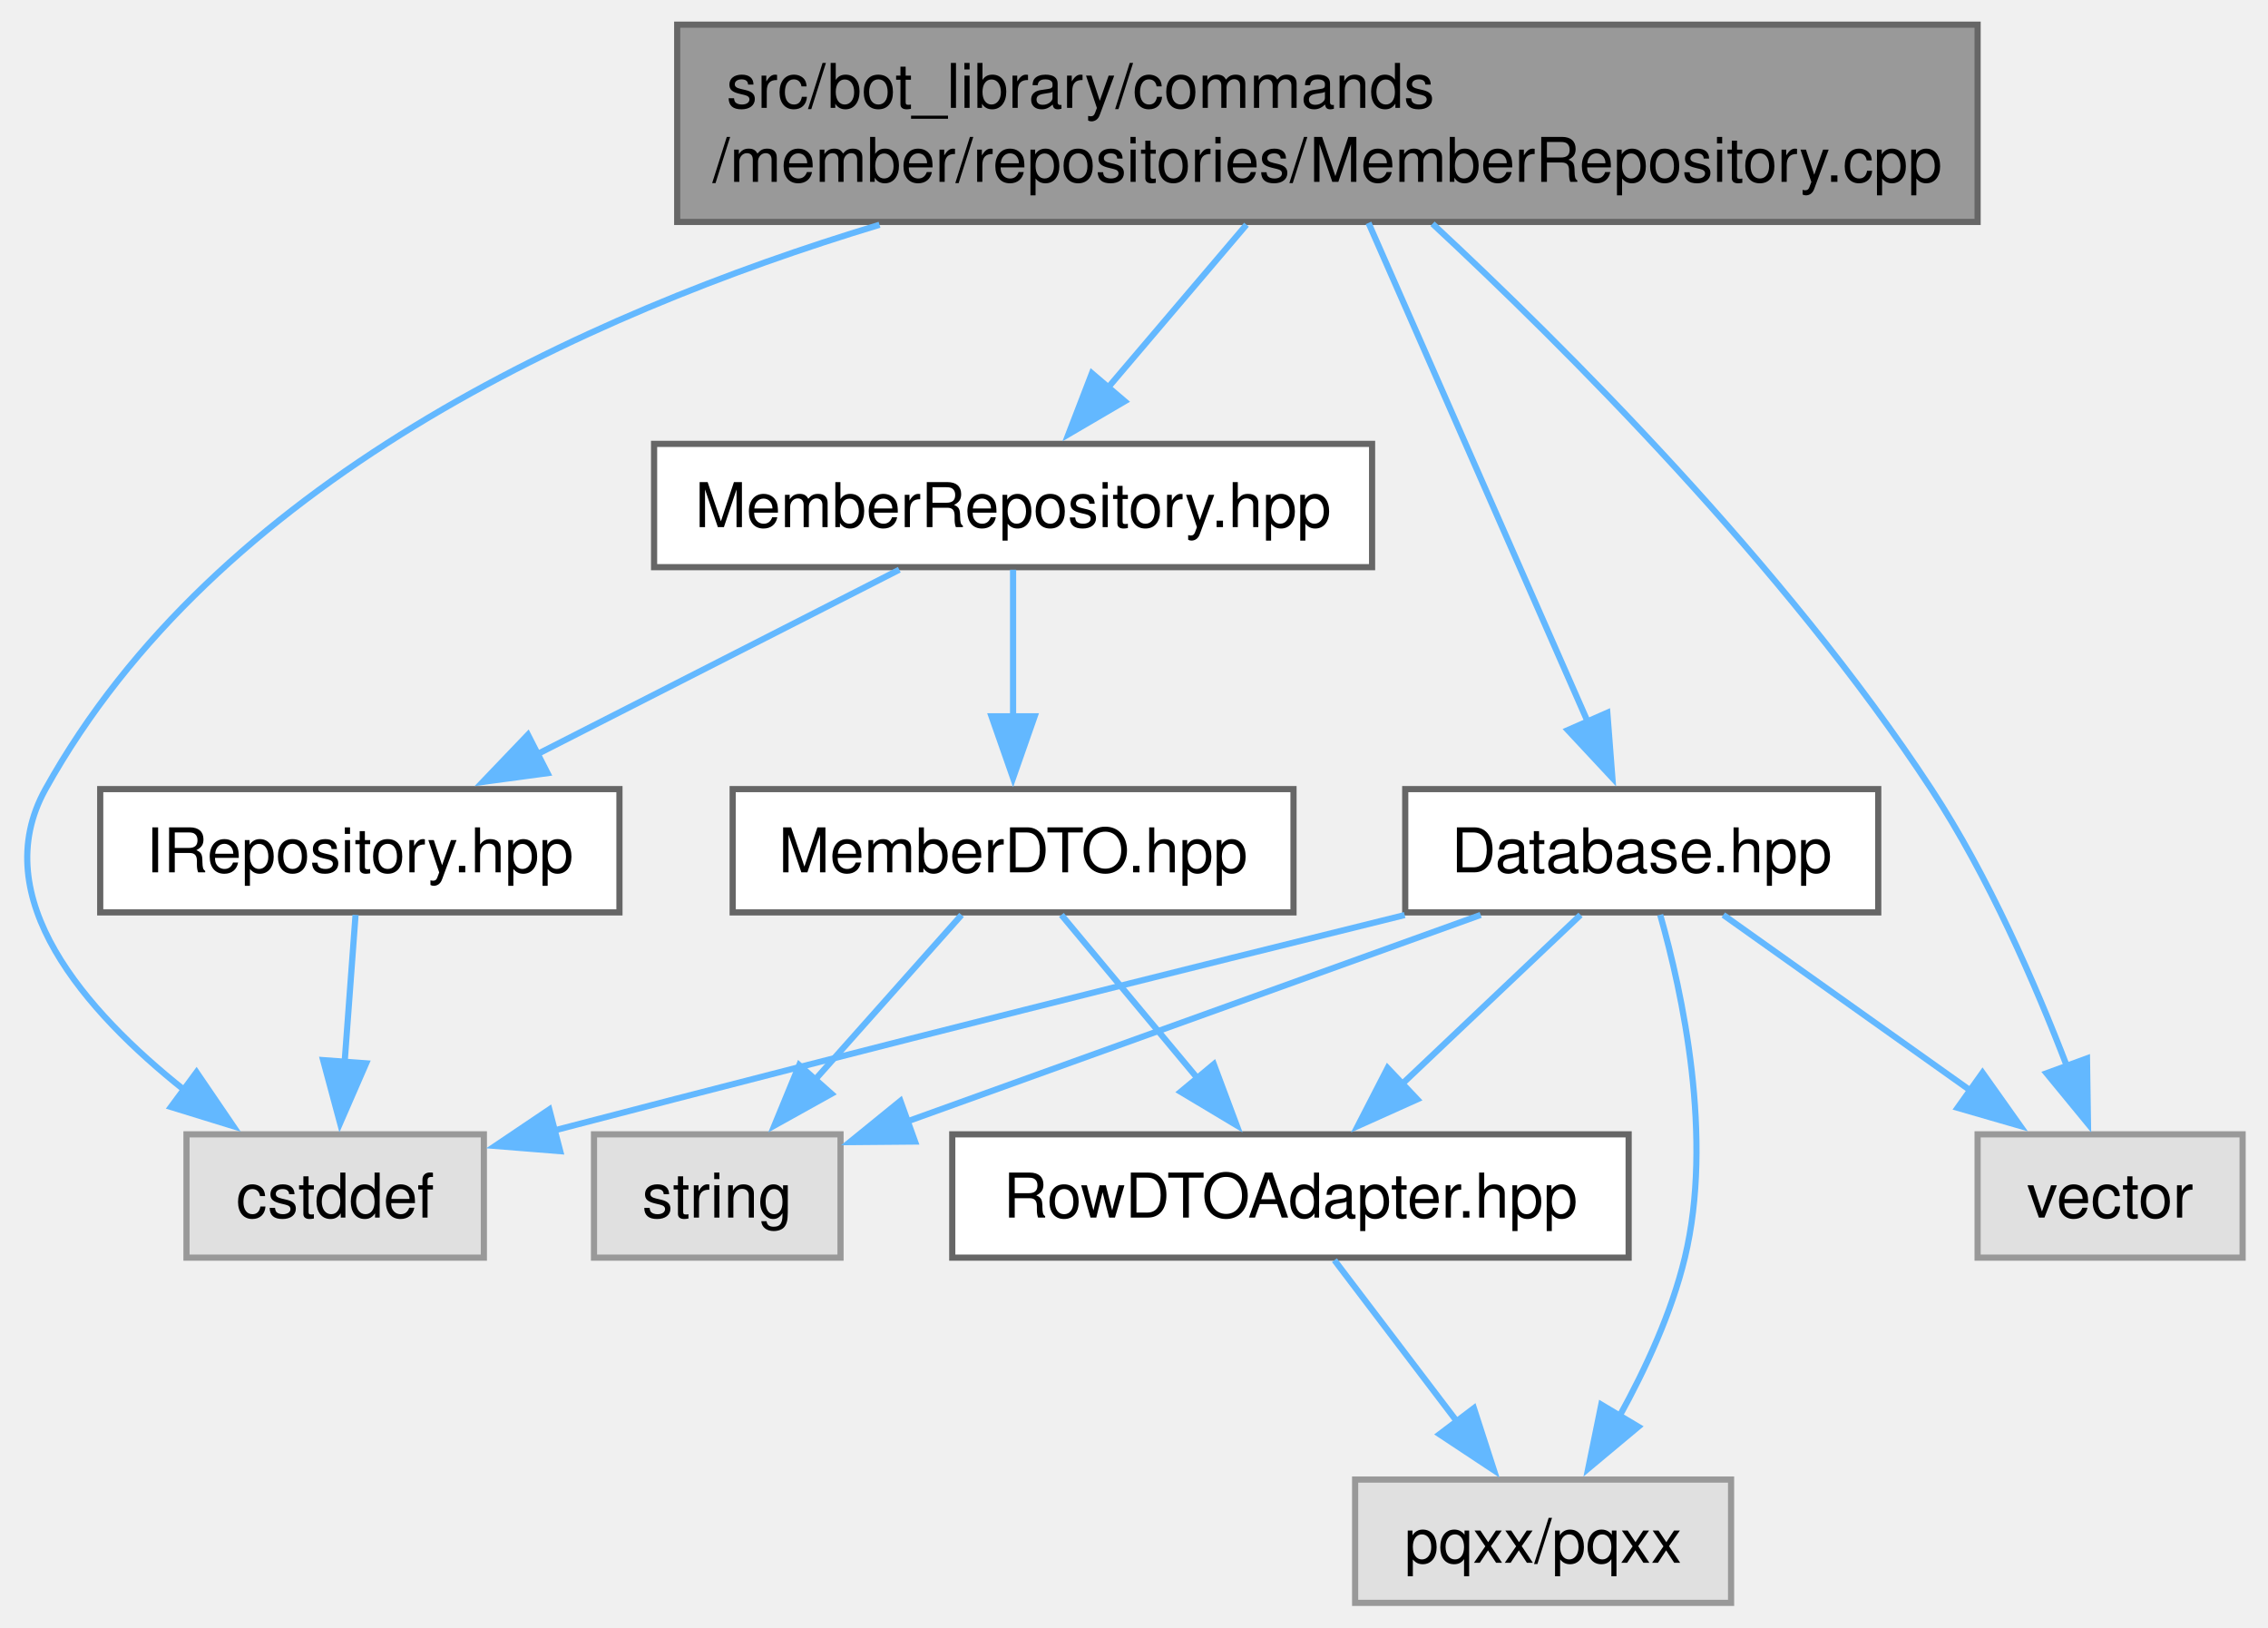
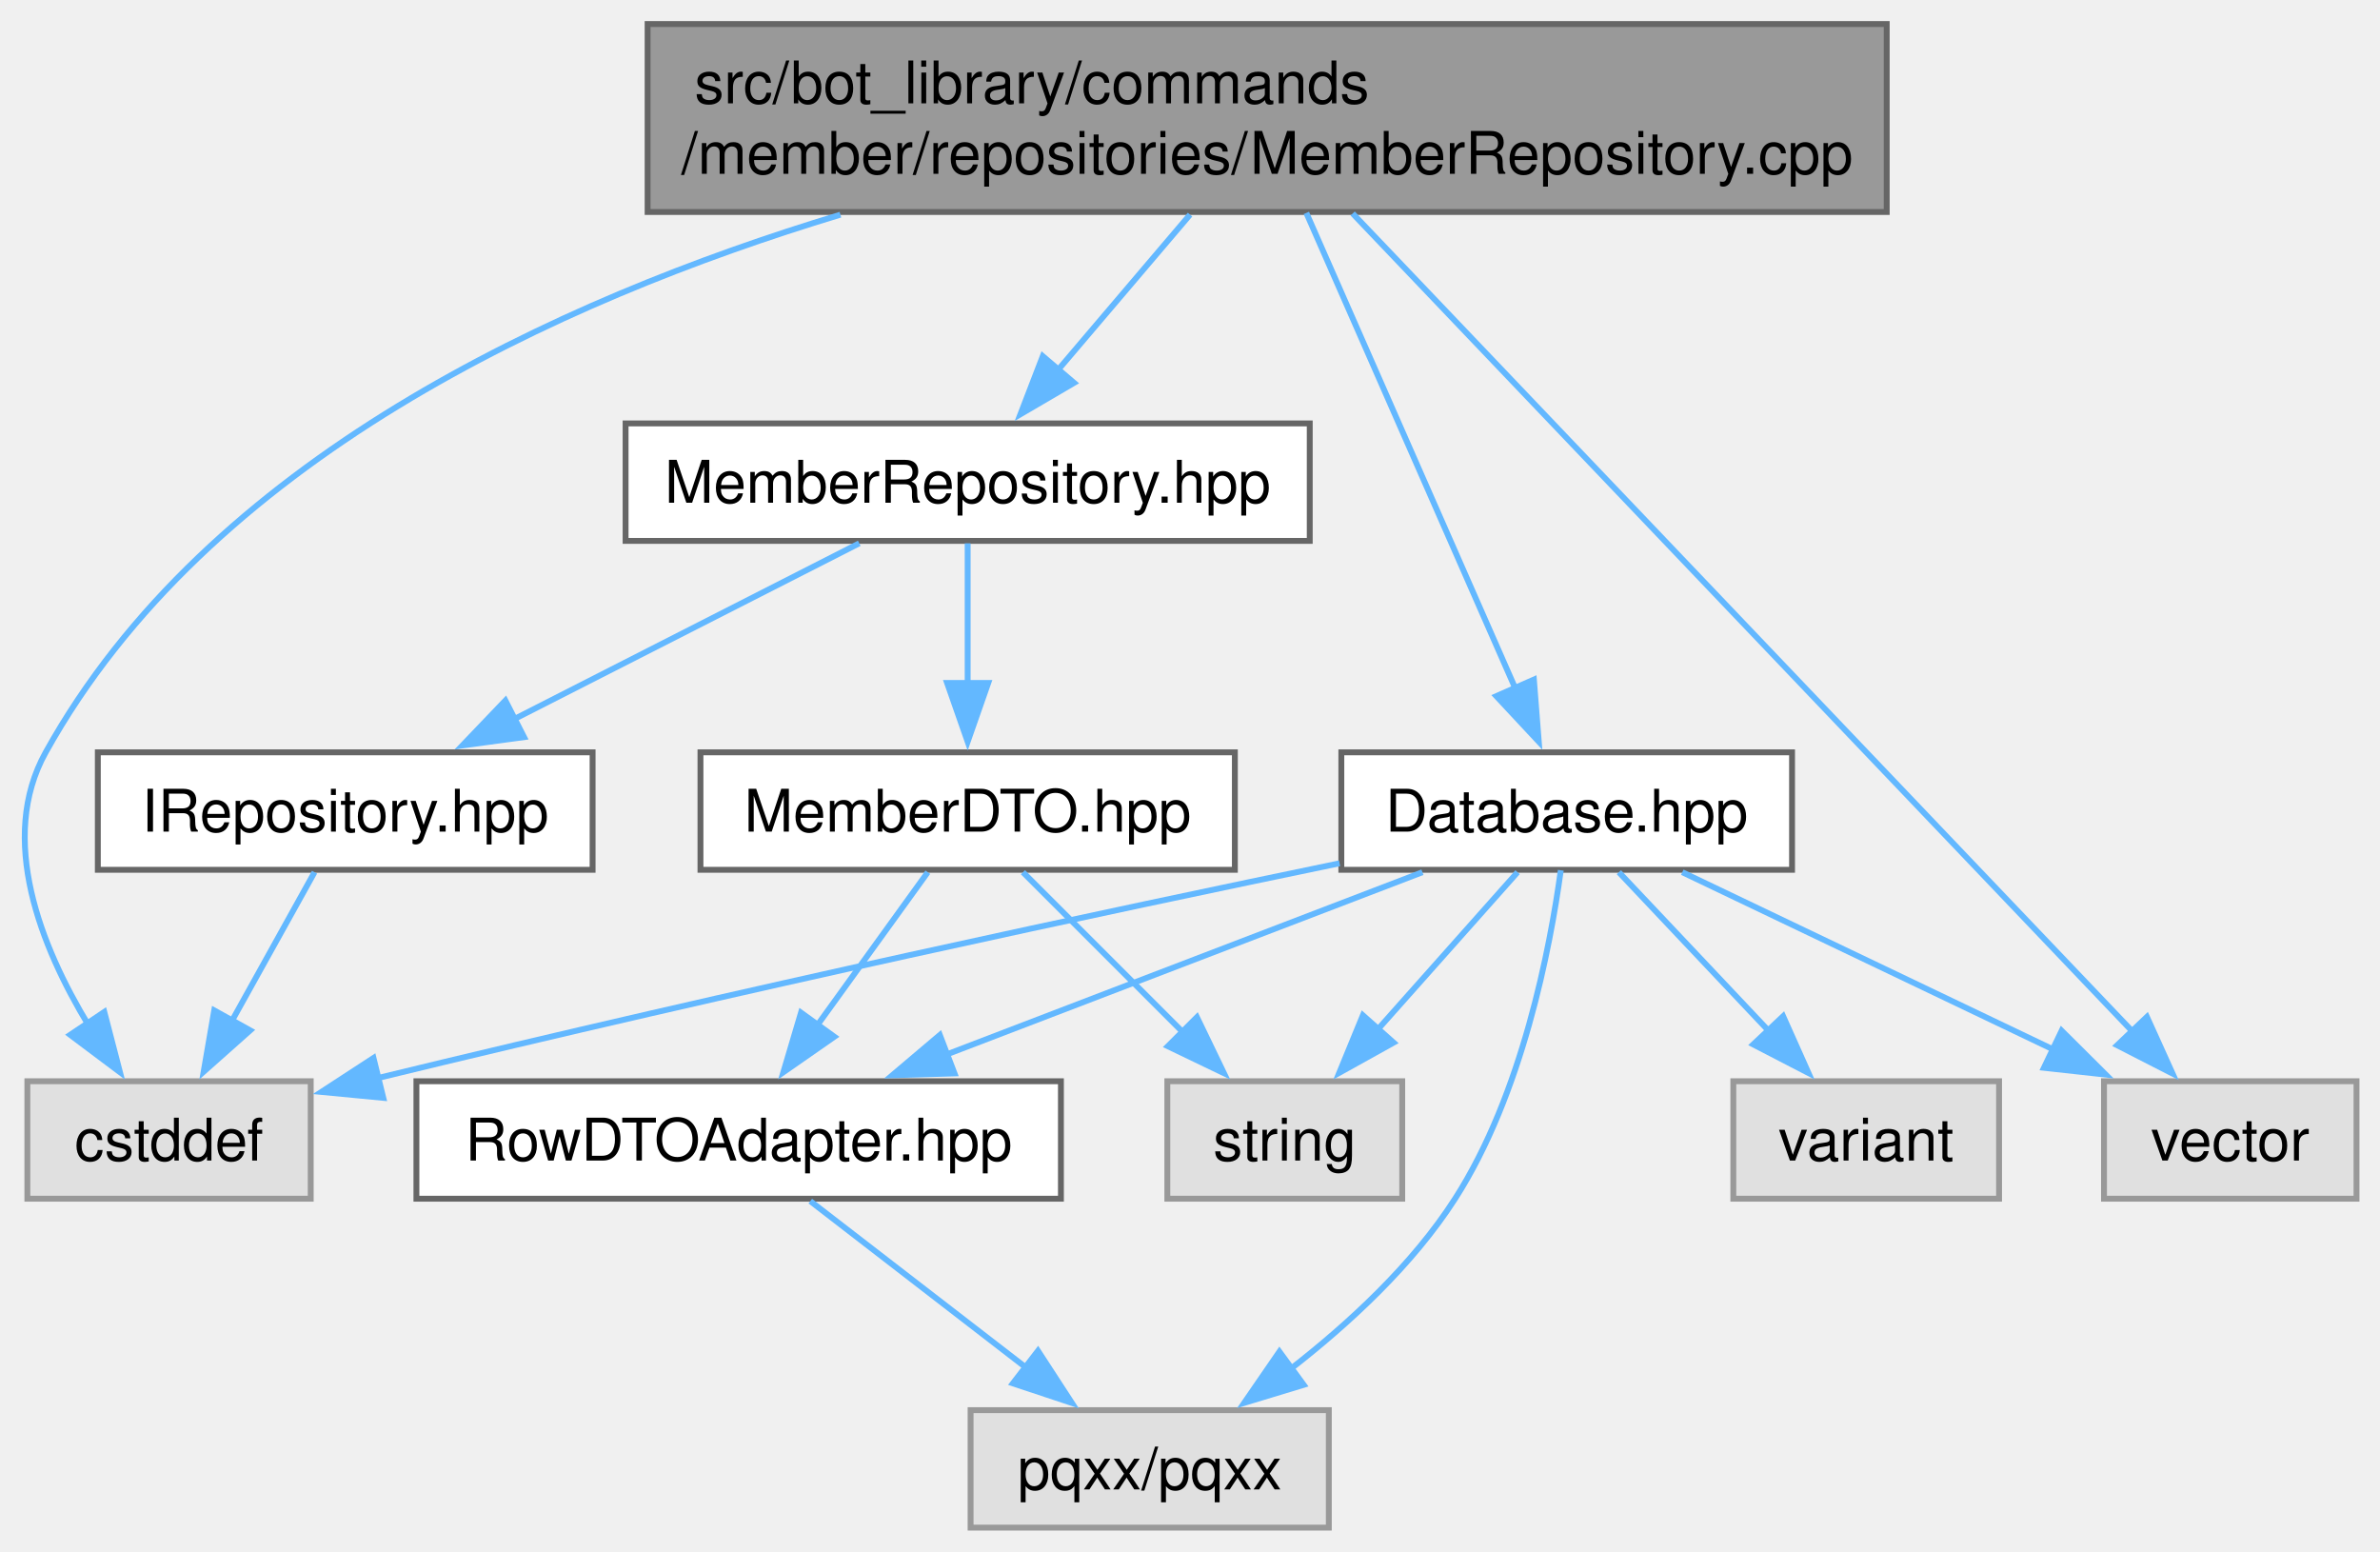
- <svg xmlns="http://www.w3.org/2000/svg" xmlns:xlink="http://www.w3.org/1999/xlink" width="368pt" height="264pt" viewBox="0.00 0.00 367.76 264.00">
+ <svg xmlns="http://www.w3.org/2000/svg" xmlns:xlink="http://www.w3.org/1999/xlink" width="405pt" height="264pt" viewBox="0.00 0.00 405.28 264.00">
  <g id="graph0" class="graph" transform="scale(1 1) rotate(0) translate(4 260)">
    <g id="Node000001" class="node">
      <g id="a_Node000001">
        <a xlink:title=" ">
-           <polygon fill="#999999" stroke="#666666" points="316.76,-256 105.76,-256 105.76,-224 316.76,-224 316.76,-256" />
-           <text text-anchor="start" x="113.76" y="-242.5" font-family="Helvetica,sans-Serif" font-size="10.00">src/bot_library/commands</text>
-           <text text-anchor="middle" x="211.26" y="-230.5" font-family="Helvetica,sans-Serif" font-size="10.00">/member/repositories/MemberRepository.cpp</text>
+           <polygon fill="#999999" stroke="#666666" points="317.28,-256 106.28,-256 106.28,-224 317.28,-224 317.28,-256" />
+           <text text-anchor="start" x="114.28" y="-242.5" font-family="Helvetica,sans-Serif" font-size="10.00">src/bot_library/commands</text>
+           <text text-anchor="middle" x="211.78" y="-230.5" font-family="Helvetica,sans-Serif" font-size="10.00">/member/repositories/MemberRepository.cpp</text>
        </a>
      </g>
    </g>
    <g id="Node000002" class="node">
      <g id="a_Node000002">
        <a xlink:href="MemberRepository_8hpp.html" target="_top" xlink:title=" ">
-           <polygon fill="white" stroke="#666666" points="218.51,-188 102.01,-188 102.01,-168 218.51,-168 218.51,-188" />
-           <text text-anchor="middle" x="160.26" y="-174.5" font-family="Helvetica,sans-Serif" font-size="10.00">MemberRepository.hpp</text>
+           <polygon fill="white" stroke="#666666" points="219.03,-188 102.53,-188 102.53,-168 219.03,-168 219.03,-188" />
+           <text text-anchor="middle" x="160.78" y="-174.5" font-family="Helvetica,sans-Serif" font-size="10.00">MemberRepository.hpp</text>
        </a>
      </g>
    </g>
    <g id="edge1_Node000001_Node000002" class="edge">
      <g id="a_edge1_Node000001_Node000002">
        <a xlink:title=" ">
-           <path fill="none" stroke="#63b8ff" d="M198.13,-223.55C191.27,-215.48 182.83,-205.55 175.66,-197.12" />
-           <polygon fill="#63b8ff" stroke="#63b8ff" points="178.38,-194.91 169.24,-189.56 173.05,-199.45 178.38,-194.91" />
+           <path fill="none" stroke="#63b8ff" d="M198.65,-223.55C191.79,-215.48 183.35,-205.55 176.18,-197.12" />
+           <polygon fill="#63b8ff" stroke="#63b8ff" points="178.9,-194.91 169.76,-189.56 173.57,-199.45 178.9,-194.91" />
        </a>
      </g>
    </g>
    <g id="Node000004" class="node">
      <g id="a_Node000004">
        <a xlink:title=" ">
-           <polygon fill="#e0e0e0" stroke="#999999" points="74.39,-76 26.14,-76 26.14,-56 74.39,-56 74.39,-76" />
-           <text text-anchor="middle" x="50.26" y="-62.5" font-family="Helvetica,sans-Serif" font-size="10.00">cstddef</text>
-         </a>
-       </g>
-     </g>
-     <g id="edge14_Node000001_Node000004" class="edge">
-       <g id="a_edge14_Node000001_Node000004">
-         <a xlink:title=" ">
-           <path fill="none" stroke="#63b8ff" d="M138.59,-223.54C90.28,-208.94 30.82,-181.61 3.26,-132 -6.52,-114.4 9.75,-95.94 25.76,-83.21" />
-           <polygon fill="#63b8ff" stroke="#63b8ff" points="27.77,-86.08 33.74,-77.32 23.61,-80.44 27.77,-86.08" />
+           <polygon fill="#e0e0e0" stroke="#999999" points="48.91,-76 0.66,-76 0.66,-56 48.91,-56 48.91,-76" />
+           <text text-anchor="middle" x="24.78" y="-62.5" font-family="Helvetica,sans-Serif" font-size="10.00">cstddef</text>
+         </a>
+       </g>
+     </g>
+     <g id="edge15_Node000001_Node000004" class="edge">
+       <g id="a_edge15_Node000001_Node000004">
+         <a xlink:title=" ">
+           <path fill="none" stroke="#63b8ff" d="M139.11,-223.54C90.8,-208.94 31.34,-181.61 3.78,-132 -4.39,-117.3 2.95,-98.93 11.11,-85.48" />
+           <polygon fill="#63b8ff" stroke="#63b8ff" points="13.76,-87.8 16.43,-77.54 7.95,-83.9 13.76,-87.8" />
        </a>
      </g>
    </g>
    <g id="Node000009" class="node">
      <g id="a_Node000009">
        <a xlink:href="Database_8hpp.html" target="_top" xlink:title=" ">
-           <polygon fill="white" stroke="#666666" points="300.64,-132 223.89,-132 223.89,-112 300.64,-112 300.64,-132" />
-           <text text-anchor="middle" x="262.26" y="-118.5" font-family="Helvetica,sans-Serif" font-size="10.00">Database.hpp</text>
+           <polygon fill="white" stroke="#666666" points="301.16,-132 224.41,-132 224.41,-112 301.16,-112 301.16,-132" />
+           <text text-anchor="middle" x="262.78" y="-118.5" font-family="Helvetica,sans-Serif" font-size="10.00">Database.hpp</text>
        </a>
      </g>
    </g>
    <g id="edge8_Node000001_Node000009" class="edge">
      <g id="a_edge8_Node000001_Node000009">
        <a xlink:title=" ">
-           <path fill="none" stroke="#63b8ff" d="M217.93,-223.84C227.08,-203.03 243.53,-165.61 253.61,-142.67" />
-           <polygon fill="#63b8ff" stroke="#63b8ff" points="256.68,-144.39 257.5,-133.82 250.27,-141.57 256.68,-144.39" />
-         </a>
-       </g>
-     </g>
-     <g id="Node000010" class="node">
-       <g id="a_Node000010">
-         <a xlink:title=" ">
-           <polygon fill="#e0e0e0" stroke="#999999" points="359.76,-76 316.76,-76 316.76,-56 359.76,-56 359.76,-76" />
-           <text text-anchor="middle" x="338.26" y="-62.5" font-family="Helvetica,sans-Serif" font-size="10.00">vector</text>
-         </a>
-       </g>
-     </g>
-     <g id="edge15_Node000001_Node000010" class="edge">
-       <g id="a_edge15_Node000001_Node000010">
-         <a xlink:title=" ">
-           <path fill="none" stroke="#63b8ff" d="M228.32,-223.7C249.43,-204.08 285.5,-168.23 309.26,-132 318.5,-117.92 326.12,-100.41 331.23,-87.11" />
-           <polygon fill="#63b8ff" stroke="#63b8ff" points="334.51,-88.32 334.67,-77.72 327.94,-85.91 334.51,-88.32" />
+           <path fill="none" stroke="#63b8ff" d="M218.45,-223.84C227.6,-203.03 244.05,-165.61 254.13,-142.67" />
+           <polygon fill="#63b8ff" stroke="#63b8ff" points="257.2,-144.39 258.03,-133.82 250.8,-141.57 257.2,-144.39" />
+         </a>
+       </g>
+     </g>
+     <g id="Node000011" class="node">
+       <g id="a_Node000011">
+         <a xlink:title=" ">
+           <polygon fill="#e0e0e0" stroke="#999999" points="397.28,-76 354.28,-76 354.28,-56 397.28,-56 397.28,-76" />
+           <text text-anchor="middle" x="375.78" y="-62.5" font-family="Helvetica,sans-Serif" font-size="10.00">vector</text>
+         </a>
+       </g>
+     </g>
+     <g id="edge16_Node000001_Node000011" class="edge">
+       <g id="a_edge16_Node000001_Node000011">
+         <a xlink:title=" ">
+           <path fill="none" stroke="#63b8ff" d="M226.34,-223.74C256.85,-191.74 327.34,-117.81 359.39,-84.2" />
+           <polygon fill="#63b8ff" stroke="#63b8ff" points="361.59,-86.96 365.96,-77.3 356.52,-82.13 361.59,-86.96" />
        </a>
      </g>
    </g>
    <g id="Node000003" class="node">
      <g id="a_Node000003">
        <a xlink:href="IRepository_8hpp.html" target="_top" xlink:title=" ">
-           <polygon fill="white" stroke="#666666" points="96.39,-132 12.14,-132 12.14,-112 96.39,-112 96.39,-132" />
-           <text text-anchor="middle" x="54.26" y="-118.5" font-family="Helvetica,sans-Serif" font-size="10.00">IRepository.hpp</text>
+           <polygon fill="white" stroke="#666666" points="96.91,-132 12.66,-132 12.66,-112 96.91,-112 96.91,-132" />
+           <text text-anchor="middle" x="54.78" y="-118.5" font-family="Helvetica,sans-Serif" font-size="10.00">IRepository.hpp</text>
        </a>
      </g>
    </g>
    <g id="edge2_Node000002_Node000003" class="edge">
      <g id="a_edge2_Node000002_Node000003">
        <a xlink:title=" ">
-           <path fill="none" stroke="#63b8ff" d="M141.8,-167.59C125.56,-159.32 101.66,-147.14 82.93,-137.6" />
-           <polygon fill="#63b8ff" stroke="#63b8ff" points="84.72,-134.59 74.22,-133.17 81.54,-140.82 84.72,-134.59" />
+           <path fill="none" stroke="#63b8ff" d="M142.32,-167.59C126.08,-159.32 102.18,-147.14 83.45,-137.6" />
+           <polygon fill="#63b8ff" stroke="#63b8ff" points="85.24,-134.59 74.74,-133.17 82.06,-140.82 85.24,-134.59" />
        </a>
      </g>
    </g>
    <g id="Node000005" class="node">
      <g id="a_Node000005">
        <a xlink:href="MemberDTO_8hpp.html" target="_top" xlink:title=" ">
-           <polygon fill="white" stroke="#666666" points="205.76,-132 114.76,-132 114.76,-112 205.76,-112 205.76,-132" />
-           <text text-anchor="middle" x="160.26" y="-118.5" font-family="Helvetica,sans-Serif" font-size="10.00">MemberDTO.hpp</text>
+           <polygon fill="white" stroke="#666666" points="206.28,-132 115.28,-132 115.28,-112 206.28,-112 206.28,-132" />
+           <text text-anchor="middle" x="160.78" y="-118.5" font-family="Helvetica,sans-Serif" font-size="10.00">MemberDTO.hpp</text>
        </a>
      </g>
    </g>
    <g id="edge4_Node000002_Node000005" class="edge">
      <g id="a_edge4_Node000002_Node000005">
        <a xlink:title=" ">
-           <path fill="none" stroke="#63b8ff" d="M160.26,-167.59C160.26,-161.01 160.26,-151.96 160.26,-143.73" />
-           <polygon fill="#63b8ff" stroke="#63b8ff" points="163.76,-143.81 160.26,-133.81 156.76,-143.81 163.76,-143.81" />
+           <path fill="none" stroke="#63b8ff" d="M160.78,-167.59C160.78,-161.01 160.78,-151.96 160.78,-143.73" />
+           <polygon fill="#63b8ff" stroke="#63b8ff" points="164.28,-143.81 160.78,-133.81 157.28,-143.81 164.28,-143.81" />
        </a>
      </g>
    </g>
    <g id="edge3_Node000003_Node000004" class="edge">
      <g id="a_edge3_Node000003_Node000004">
        <a xlink:title=" ">
-           <path fill="none" stroke="#63b8ff" d="M53.57,-111.59C53.08,-105.01 52.41,-95.96 51.8,-87.73" />
-           <polygon fill="#63b8ff" stroke="#63b8ff" points="55.29,-87.52 51.06,-77.81 48.31,-88.04 55.29,-87.52" />
+           <path fill="none" stroke="#63b8ff" d="M49.56,-111.59C45.69,-104.63 40.28,-94.89 35.5,-86.29" />
+           <polygon fill="#63b8ff" stroke="#63b8ff" points="38.6,-84.66 30.68,-77.62 32.48,-88.06 38.6,-84.66" />
        </a>
      </g>
    </g>
    <g id="Node000006" class="node">
      <g id="a_Node000006">
        <a xlink:href="RowDTOAdapter_8hpp.html" target="_top" xlink:title=" ">
-           <polygon fill="white" stroke="#666666" points="260.14,-76 150.39,-76 150.39,-56 260.14,-56 260.14,-76" />
-           <text text-anchor="middle" x="205.26" y="-62.5" font-family="Helvetica,sans-Serif" font-size="10.00">RowDTOAdapter.hpp</text>
+           <polygon fill="white" stroke="#666666" points="176.66,-76 66.91,-76 66.91,-56 176.66,-56 176.66,-76" />
+           <text text-anchor="middle" x="121.78" y="-62.5" font-family="Helvetica,sans-Serif" font-size="10.00">RowDTOAdapter.hpp</text>
        </a>
      </g>
    </g>
    <g id="edge5_Node000005_Node000006" class="edge">
      <g id="a_edge5_Node000005_Node000006">
        <a xlink:title=" ">
-           <path fill="none" stroke="#63b8ff" d="M168.1,-111.59C174.23,-104.24 182.93,-93.8 190.37,-84.87" />
-           <polygon fill="#63b8ff" stroke="#63b8ff" points="192.83,-87.38 196.54,-77.46 187.45,-82.9 192.83,-87.38" />
+           <path fill="none" stroke="#63b8ff" d="M153.99,-111.59C148.79,-104.39 141.45,-94.23 135.1,-85.43" />
+           <polygon fill="#63b8ff" stroke="#63b8ff" points="138.08,-83.58 129.39,-77.53 132.4,-87.68 138.08,-83.58" />
        </a>
      </g>
    </g>
    <g id="Node000008" class="node">
      <g id="a_Node000008">
        <a xlink:title=" ">
-           <polygon fill="#e0e0e0" stroke="#999999" points="132.26,-76 92.26,-76 92.26,-56 132.26,-56 132.26,-76" />
-           <text text-anchor="middle" x="112.26" y="-62.5" font-family="Helvetica,sans-Serif" font-size="10.00">string</text>
+           <polygon fill="#e0e0e0" stroke="#999999" points="234.78,-76 194.78,-76 194.78,-56 234.78,-56 234.78,-76" />
+           <text text-anchor="middle" x="214.78" y="-62.5" font-family="Helvetica,sans-Serif" font-size="10.00">string</text>
        </a>
      </g>
    </g>
    <g id="edge7_Node000005_Node000008" class="edge">
      <g id="a_edge7_Node000005_Node000008">
        <a xlink:title=" ">
-           <path fill="none" stroke="#63b8ff" d="M151.9,-111.59C145.36,-104.24 136.08,-93.8 128.14,-84.87" />
-           <polygon fill="#63b8ff" stroke="#63b8ff" points="130.79,-82.58 121.53,-77.43 125.56,-87.23 130.79,-82.58" />
+           <path fill="none" stroke="#63b8ff" d="M170.19,-111.59C177.7,-104.08 188.43,-93.35 197.48,-84.3" />
+           <polygon fill="#63b8ff" stroke="#63b8ff" points="199.82,-86.91 204.42,-77.37 194.87,-81.96 199.82,-86.91" />
        </a>
      </g>
    </g>
    <g id="Node000007" class="node">
      <g id="a_Node000007">
        <a xlink:title=" ">
-           <polygon fill="#e0e0e0" stroke="#999999" points="276.76,-20 215.76,-20 215.76,0 276.76,0 276.76,-20" />
-           <text text-anchor="middle" x="246.26" y="-6.5" font-family="Helvetica,sans-Serif" font-size="10.00">pqxx/pqxx</text>
+           <polygon fill="#e0e0e0" stroke="#999999" points="222.28,-20 161.28,-20 161.28,0 222.28,0 222.28,-20" />
+           <text text-anchor="middle" x="191.78" y="-6.5" font-family="Helvetica,sans-Serif" font-size="10.00">pqxx/pqxx</text>
        </a>
      </g>
    </g>
    <g id="edge6_Node000006_Node000007" class="edge">
      <g id="a_edge6_Node000006_Node000007">
        <a xlink:title=" ">
-           <path fill="none" stroke="#63b8ff" d="M212.4,-55.59C217.87,-48.39 225.58,-38.23 232.27,-29.43" />
-           <polygon fill="#63b8ff" stroke="#63b8ff" points="235.03,-31.58 238.29,-21.5 229.45,-27.35 235.03,-31.58" />
+           <path fill="none" stroke="#63b8ff" d="M133.98,-55.59C144.11,-47.77 158.77,-36.46 170.79,-27.19" />
+           <polygon fill="#63b8ff" stroke="#63b8ff" points="172.75,-30.1 178.53,-21.22 168.48,-24.56 172.75,-30.1" />
        </a>
      </g>
    </g>
    <g id="edge9_Node000009_Node000004" class="edge">
      <g id="a_edge9_Node000009_Node000004">
        <a xlink:title=" ">
-           <path fill="none" stroke="#63b8ff" d="M223.8,-111.57C189.85,-103.19 138.74,-90.45 85.73,-76.61" />
-           <polygon fill="#63b8ff" stroke="#63b8ff" points="86.78,-73.27 76.22,-74.12 85.01,-80.04 86.78,-73.27" />
-         </a>
-       </g>
-     </g>
-     <g id="edge13_Node000009_Node000006" class="edge">
-       <g id="a_edge13_Node000009_Node000006">
-         <a xlink:title=" ">
-           <path fill="none" stroke="#63b8ff" d="M252.33,-111.59C244.32,-104.01 232.85,-93.13 223.23,-84.02" />
-           <polygon fill="#63b8ff" stroke="#63b8ff" points="225.84,-81.68 216.18,-77.34 221.03,-86.76 225.84,-81.68" />
+           <path fill="none" stroke="#63b8ff" d="M224.11,-113.11C185.06,-105.02 122.75,-91.74 60.12,-76.49" />
+           <polygon fill="#63b8ff" stroke="#63b8ff" points="61.27,-73.17 50.73,-74.18 59.6,-79.96 61.27,-73.17" />
+         </a>
+       </g>
+     </g>
+     <g id="edge14_Node000009_Node000006" class="edge">
+       <g id="a_edge14_Node000009_Node000006">
+         <a xlink:title=" ">
+           <path fill="none" stroke="#63b8ff" d="M238.22,-111.59C215.82,-103.01 182.45,-90.23 157.17,-80.55" />
+           <polygon fill="#63b8ff" stroke="#63b8ff" points="158.54,-77.33 147.95,-77.02 156.04,-83.87 158.54,-77.33" />
        </a>
      </g>
    </g>
    <g id="edge10_Node000009_Node000007" class="edge">
      <g id="a_edge10_Node000009_Node000007">
        <a xlink:title=" ">
-           <path fill="none" stroke="#63b8ff" d="M265.26,-111.61C268.88,-98.86 273.94,-75.42 269.26,-56 267.11,-47.07 262.88,-37.92 258.62,-30.22" />
-           <polygon fill="#63b8ff" stroke="#63b8ff" points="261.71,-28.57 253.58,-21.78 255.7,-32.16 261.71,-28.57" />
+           <path fill="none" stroke="#63b8ff" d="M261.78,-111.92C259.97,-98.71 255.22,-73.81 243.78,-56 236.55,-44.73 225.67,-34.7 215.73,-26.98" />
+           <polygon fill="#63b8ff" stroke="#63b8ff" points="218,-24.31 207.86,-21.23 213.87,-29.96 218,-24.31" />
        </a>
      </g>
    </g>
    <g id="edge11_Node000009_Node000008" class="edge">
      <g id="a_edge11_Node000009_Node000008">
        <a xlink:title=" ">
-           <path fill="none" stroke="#63b8ff" d="M236.13,-111.59C210.17,-102.25 170.35,-87.91 142.91,-78.03" />
-           <polygon fill="#63b8ff" stroke="#63b8ff" points="144.35,-74.83 133.76,-74.74 141.98,-81.42 144.35,-74.83" />
+           <path fill="none" stroke="#63b8ff" d="M254.42,-111.59C247.88,-104.24 238.6,-93.8 230.66,-84.87" />
+           <polygon fill="#63b8ff" stroke="#63b8ff" points="233.31,-82.58 224.05,-77.43 228.08,-87.23 233.31,-82.58" />
+         </a>
+       </g>
+     </g>
+     <g id="Node000010" class="node">
+       <g id="a_Node000010">
+         <a xlink:title=" ">
+           <polygon fill="#e0e0e0" stroke="#999999" points="336.41,-76 291.16,-76 291.16,-56 336.41,-56 336.41,-76" />
+           <text text-anchor="middle" x="313.78" y="-62.5" font-family="Helvetica,sans-Serif" font-size="10.00">variant</text>
        </a>
      </g>
    </g>
    <g id="edge12_Node000009_Node000010" class="edge">
      <g id="a_edge12_Node000009_Node000010">
        <a xlink:title=" ">
-           <path fill="none" stroke="#63b8ff" d="M275.5,-111.59C286.55,-103.74 302.54,-92.38 315.62,-83.09" />
-           <polygon fill="#63b8ff" stroke="#63b8ff" points="317.56,-86 323.69,-77.36 313.51,-80.3 317.56,-86" />
+           <path fill="none" stroke="#63b8ff" d="M271.67,-111.59C278.69,-104.16 288.68,-93.58 297.18,-84.58" />
+           <polygon fill="#63b8ff" stroke="#63b8ff" points="299.64,-87.07 303.96,-77.4 294.55,-82.27 299.64,-87.07" />
+         </a>
+       </g>
+     </g>
+     <g id="edge13_Node000009_Node000011" class="edge">
+       <g id="a_edge13_Node000009_Node000011">
+         <a xlink:title=" ">
+           <path fill="none" stroke="#63b8ff" d="M282.47,-111.59C299.94,-103.24 325.74,-90.92 345.78,-81.34" />
+           <polygon fill="#63b8ff" stroke="#63b8ff" points="347.07,-84.6 354.58,-77.13 344.05,-78.29 347.07,-84.6" />
        </a>
      </g>
    </g>
  </g>
</svg>
